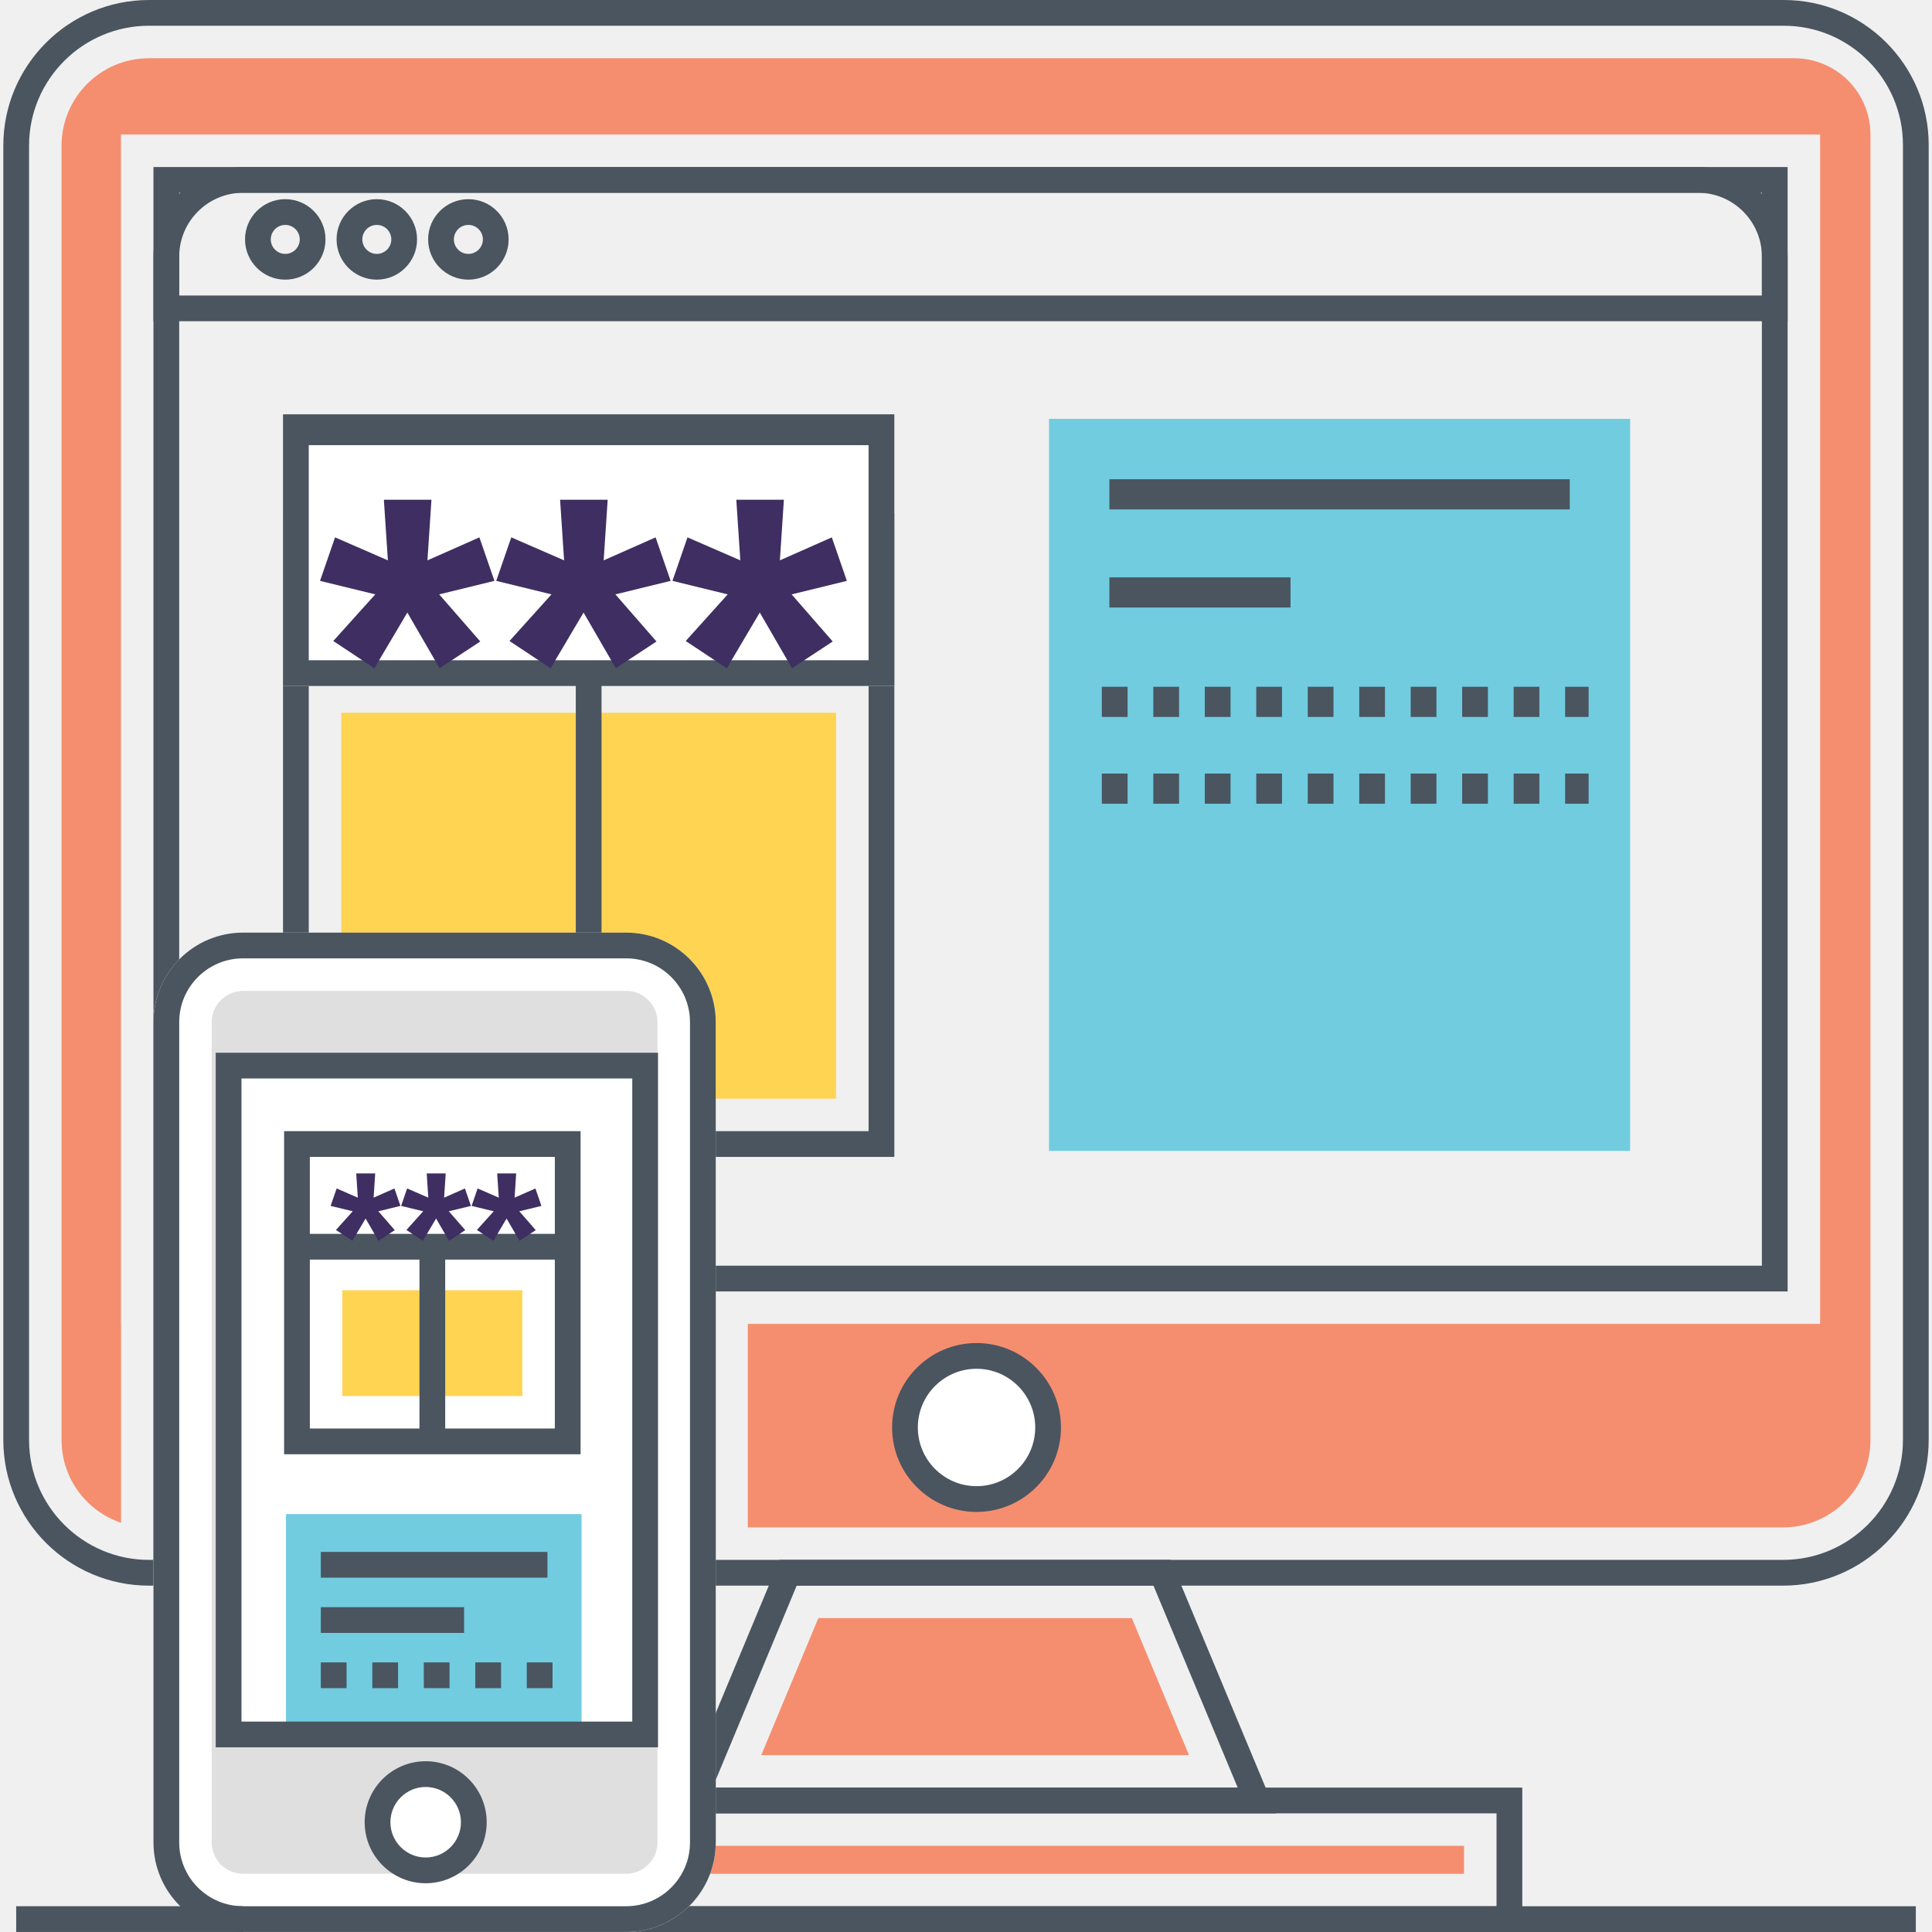
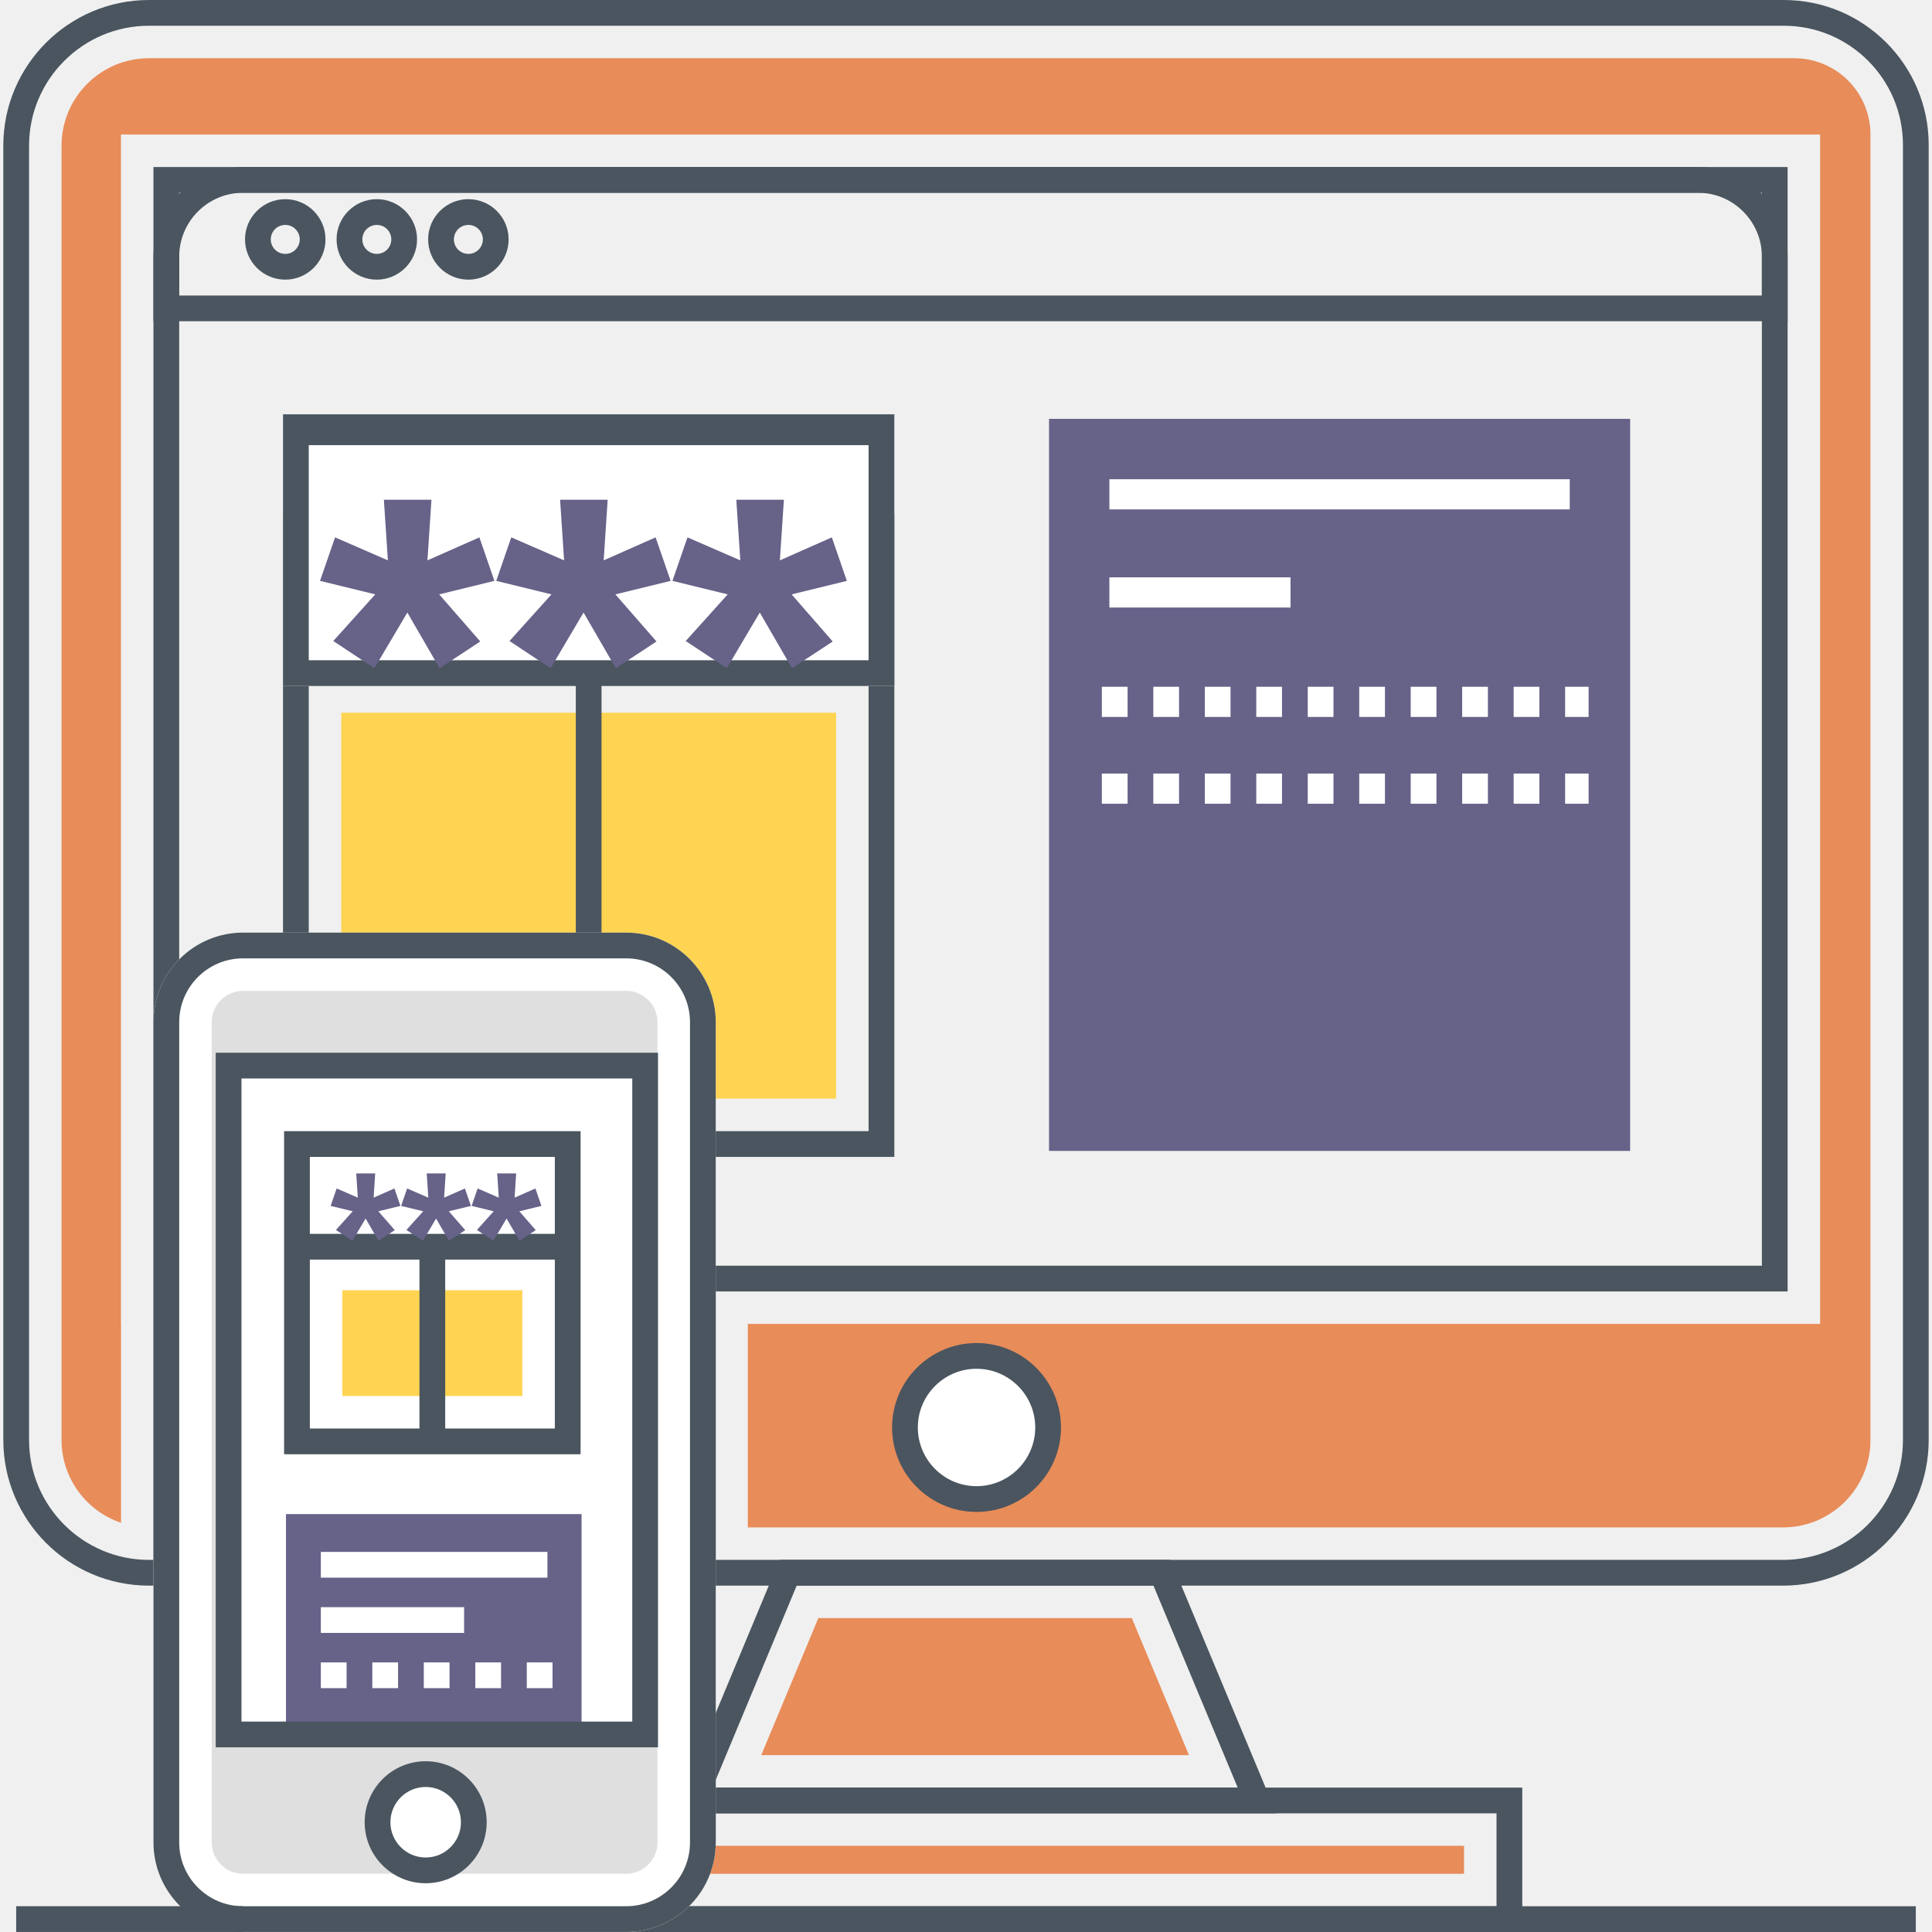
<svg xmlns="http://www.w3.org/2000/svg" width="512px" height="512px" viewBox="0 0 512 512" version="1.1">
  <g id="Page-1" stroke="none" stroke-width="1" fill="none" fill-rule="evenodd">
-     <g id="User-Experience" transform="translate(-174, -312)">
-       <g id="Branded-login" transform="translate(174, 312)">
-         <g id="blue-sidee" transform="translate(278, 111)" fill-rule="nonzero">
-           <polygon id="Path" fill="#71CCE0" points="3.62251895e-13 0 3.62251895e-13 134.593 0 194 154 194 154 0" />
-           <rect id="Rectangle" fill="#4A555F" x="16" y="16" width="122" height="8" />
-           <path d="M41.283,79 L48.104,79 L48.104,71 L41.283,71 L41.283,79 L41.283,79 Z M68.566,79 L75.387,79 L75.387,71 L68.566,71 L68.566,79 Z M136.774,71 L136.774,79 L143,79 L143,71 L136.774,71 Z M27.641,79 L34.462,79 L34.462,71 L27.641,71 L27.641,79 Z M14,79 L20.821,79 L20.821,71 L14,71 L14,79 Z M54.924,79 L61.745,79 L61.745,71 L54.924,71 L54.924,79 Z M109.491,79 L116.312,79 L116.312,71 L109.491,71 L109.491,79 Z M123.133,79 L129.954,79 L129.954,71 L123.133,71 L123.133,79 Z M82.207,79 L89.028,79 L89.028,71 L82.207,71 L82.207,79 Z M95.85,79 L102.671,79 L102.671,71 L95.85,71 L95.85,79 Z" id="Shape" fill="#4A555F" />
-           <path d="M54.924,102 L61.745,102 L61.745,94 L54.924,94 L54.924,102 Z M68.566,102 L75.387,102 L75.387,94 L68.566,94 L68.566,102 Z M27.641,102 L34.462,102 L34.462,94 L27.641,94 L27.641,102 Z M14,102 L20.821,102 L20.821,94 L14,94 L14,102 Z M41.283,102 L48.104,102 L48.104,94 L41.283,94 L41.283,102 L41.283,102 Z M82.207,102 L89.028,102 L89.028,94 L82.207,94 L82.207,102 Z M123.133,102 L129.954,102 L129.954,94 L123.133,94 L123.133,102 Z M136.774,94 L136.774,102 L143,102 L143,94 L136.774,94 Z M109.491,102 L116.312,102 L116.312,94 L109.491,94 L109.491,102 Z M95.85,102 L102.671,102 L102.671,94 L95.85,94 L95.85,102 Z" id="Shape" fill="#4A555F" />
-           <rect id="Rectangle" fill="#4A555F" x="16" y="42" width="48" height="8" />
+     <g id="t-branded-login">
+       <g id="blue-sidee" transform="translate(278, 111)" fill-rule="nonzero">
+         <polygon id="Path" fill="#666288" points="3.62251895e-13 0 3.62251895e-13 134.593 0 194 154 194 154 0" />
+         <rect id="Rectangle" fill="#FFFFFF" x="16" y="16" width="122" height="8" />
+         <path d="M41.283,79 L48.104,79 L48.104,71 L41.283,71 L41.283,79 L41.283,79 Z M68.566,79 L75.387,79 L75.387,71 L68.566,71 L68.566,79 Z M136.774,71 L136.774,79 L143,79 L143,71 L136.774,71 Z M27.641,79 L34.462,79 L34.462,71 L27.641,71 L27.641,79 Z M14,79 L20.821,79 L20.821,71 L14,71 L14,79 Z M54.924,79 L61.745,79 L61.745,71 L54.924,71 L54.924,79 Z M109.491,79 L116.312,79 L116.312,71 L109.491,71 L109.491,79 Z M123.133,79 L129.954,79 L129.954,71 L123.133,71 L123.133,79 Z M82.207,79 L89.028,79 L89.028,71 L82.207,71 L82.207,79 Z M95.85,79 L102.671,79 L102.671,71 L95.85,71 L95.85,79 Z" id="Shape" fill="#FFFFFF" />
+         <path d="M54.924,102 L61.745,102 L61.745,94 L54.924,94 L54.924,102 Z M68.566,102 L75.387,102 L75.387,94 L68.566,94 L68.566,102 Z M27.641,102 L34.462,102 L34.462,94 L27.641,94 L27.641,102 Z M14,102 L20.821,102 L20.821,94 L14,94 L14,102 Z M41.283,102 L48.104,102 L48.104,94 L41.283,94 L41.283,102 L41.283,102 Z M82.207,102 L89.028,102 L89.028,94 L82.207,94 L82.207,102 Z M123.133,102 L129.954,102 L129.954,94 L123.133,94 L123.133,102 Z M136.774,94 L136.774,102 L143,102 L143,94 L136.774,94 Z M109.491,102 L116.312,102 L116.312,94 L109.491,94 L109.491,102 Z M95.85,102 L102.671,102 L102.671,94 L95.85,94 L95.85,102 Z" id="Shape" fill="#FFFFFF" />
+         <rect id="Rectangle" fill="#FFFFFF" x="16" y="42" width="48" height="8" />
+       </g>
+       <g id="yellow-logo-side" transform="translate(75, 106)">
+         <path d="M0,30 L0,200.592 L162.007,200.592 L162.007,30 L0,30 Z M155.184,193.77 L6.822,193.77 L6.822,36.823 L155.184,36.823 L155.184,193.77 L155.184,193.77 Z" id="Shape" fill="#4A555F" fill-rule="nonzero" />
+         <rect id="Rectangle" fill="#FFD452" fill-rule="nonzero" x="15.431" y="82.883" width="131.144" height="102.278" />
+         <polygon id="Path" fill="#FFFFFF" fill-rule="nonzero" points="0 3.796 0 75.796 162.007 75.796 162.007 3.796" />
+         <path d="M0,3.796 L0,75.796 L162.007,75.796 L162.007,3.796 L0,3.796 Z M155.184,68.973 L6.822,68.973 L6.822,11.973 L155.184,11.973 L155.184,68.973 L155.184,68.973 Z" id="Shape" fill="#4A555F" fill-rule="nonzero" />
+         <rect id="Rectangle" fill="#4A555F" fill-rule="nonzero" x="77.59" y="72.385" width="6.823" height="124.796" />
+         <g id="***" transform="translate(9, 0)" fill="#666288" font-family="Arial-BoldMT, Arial" font-size="120" font-weight="bold">
+           <g id="Group">
+             <text id="***">
+               <tspan x="0.451" y="109">***</tspan>
+             </text>
+           </g>
        </g>
-         <g id="yellow-logo-side" transform="translate(75, 106)">
-           <path d="M0,30 L0,200.592 L162.007,200.592 L162.007,30 L0,30 Z M155.184,193.77 L6.822,193.77 L6.822,36.823 L155.184,36.823 L155.184,193.77 L155.184,193.77 Z" id="Shape" fill="#4A555F" fill-rule="nonzero" />
-           <rect id="Rectangle" fill="#FFD452" fill-rule="nonzero" x="15.431" y="82.883" width="131.144" height="102.278" />
-           <polygon id="Path" fill="#FFFFFF" points="0 3.796 0 75.796 162.007 75.796 162.007 3.796" />
-           <path d="M0,3.796 L0,75.796 L162.007,75.796 L162.007,3.796 L0,3.796 Z M155.184,68.973 L6.822,68.973 L6.822,11.973 L155.184,11.973 L155.184,68.973 L155.184,68.973 Z" id="Shape" fill="#4A555F" fill-rule="nonzero" />
-           <rect id="Rectangle" fill="#4A555F" fill-rule="nonzero" x="77.59" y="72.385" width="6.823" height="124.796" />
-           <text id="***" fill="#3F2E61" font-family="Arial-BoldMT, Arial" font-size="120" font-weight="bold">
-             <tspan x="9.451" y="109">***</tspan>
+       </g>
+       <path d="M472.732,0 L39.486,0 C18.196,0 0.877,17.319 0.877,38.608 L0.877,381.603 C0.877,402.891 18.196,420.211 39.486,420.211 L47.488,420.211 L47.488,51.083 L466.915,51.083 L466.915,335.423 L182.846,335.423 L182.846,420.211 L472.514,420.211 C493.804,420.211 511.123,402.892 511.123,381.603 L511.123,38.392 C511.123,17.222 493.902,0 472.732,0 Z M504.3,381.603 C504.3,399.13 490.042,413.388 472.514,413.388 L189.668,413.388 L189.668,342.245 L473.738,342.245 L473.738,44.26 L40.665,44.26 L40.665,413.388 L39.486,413.388 C21.958,413.388 7.7,399.13 7.7,381.603 L7.7,38.608 C7.7,21.081 21.958,6.823 39.486,6.823 L472.732,6.823 C490.14,6.823 504.3,20.985 504.3,38.392 L504.3,381.603 Z" id="Shape" fill="#4A555F" fill-rule="nonzero" />
+       <path d="M489.776,21.346 C486.122,17.693 481.049,15.432 475.472,15.432 L39.486,15.432 C26.696,15.432 16.31,25.818 16.31,38.608 L16.31,381.603 C16.31,391.797 22.921,400.476 32.081,403.554 L32.081,350.855 L32.057,350.855 L32.057,35.651 L482.348,35.651 L482.348,350.854 L198.182,350.854 L198.182,404.779 L472.515,404.779 C485.329,404.779 495.691,394.392 495.691,381.603 L495.691,35.651 C495.691,30.074 493.431,25.025 489.776,21.346 Z" id="Path" fill="#E88C59" fill-rule="nonzero" />
+       <path d="M310.228,413.388 L206.581,413.388 L182.846,470.354 L182.846,480.554 L338.243,480.554 L310.228,413.388 Z M189.668,471.719 L211.129,420.211 L305.679,420.211 L328.004,473.732 L189.668,473.732 L189.668,471.719 Z" id="Shape" fill="#4A555F" fill-rule="nonzero" />
+       <polygon id="Path" fill="#E88C59" fill-rule="nonzero" points="299.95 428.811 216.877 428.811 201.738 465.128 315.091 465.128" />
+       <path d="M182.846,473.732 L182.846,488.274 C182.846,488.486 182.85,488.681 182.826,489.01 C182.726,491.202 182.237,493.267 181.365,495.175 C178.646,501.251 172.592,505.178 165.943,505.178 L165.943,512.001 L403.42,512.001 L403.42,473.733 L182.846,473.733 L182.846,473.732 Z M396.596,505.177 L182.583,505.177 C184.648,503.146 186.356,500.722 187.578,497.988 C188.807,495.307 189.501,492.391 189.633,489.451 C189.664,489.069 189.668,488.687 189.668,488.273 L189.668,480.554 L396.596,480.554 L396.596,505.177 Z" id="Shape" fill="#4A555F" fill-rule="nonzero" />
+       <path d="M186.233,489.163 C186.113,491.808 185.512,494.308 184.478,496.567 L387.986,496.567 L387.986,489.163 L186.233,489.163 Z" id="Path" fill="#E88C59" fill-rule="nonzero" />
+       <rect id="Rectangle" fill="#4A555F" fill-rule="nonzero" x="165.942" y="505.177" width="341.77" height="6.823" />
+       <circle id="Oval" fill="#FFFFFF" fill-rule="nonzero" cx="258.792" cy="378.296" r="18.968" />
+       <path d="M258.793,355.916 C246.453,355.916 236.413,365.955 236.413,378.295 C236.413,390.635 246.454,400.675 258.793,400.675 C271.132,400.675 281.171,390.635 281.171,378.295 C281.171,365.955 271.132,355.916 258.793,355.916 Z M258.793,393.852 C250.213,393.852 243.235,386.873 243.235,378.295 C243.235,369.717 250.213,362.738 258.793,362.738 C267.37,362.738 274.348,369.717 274.348,378.295 C274.348,386.874 267.37,393.852 258.793,393.852 Z" id="Shape" fill="#4A555F" fill-rule="nonzero" />
+       <path d="M449.992,44.262 L64.418,44.262 C51.323,44.262 40.669,54.916 40.669,68.011 L40.669,85.134 L473.74,85.134 L473.74,68.011 C473.74,54.916 463.086,44.262 449.992,44.262 Z M466.918,78.311 L47.492,78.311 L47.492,68.011 C47.492,58.678 55.086,51.085 64.418,51.085 L449.992,51.085 C459.325,51.085 466.918,58.678 466.918,68.011 L466.918,78.311 L466.918,78.311 Z" id="Shape" fill="#4A555F" fill-rule="nonzero" />
+       <path d="M75.599,52.782 C69.718,52.782 64.934,57.565 64.934,63.445 C64.934,69.325 69.718,74.109 75.599,74.109 C81.477,74.109 86.262,69.325 86.262,63.445 C86.262,57.565 81.477,52.782 75.599,52.782 Z M75.599,67.286 C73.48,67.286 71.757,65.563 71.757,63.445 C71.757,61.327 73.48,59.604 75.599,59.604 C77.715,59.604 79.439,61.327 79.439,63.445 C79.438,65.563 77.715,67.286 75.599,67.286 Z" id="Shape" fill="#4A555F" fill-rule="nonzero" />
+       <path d="M99.86,52.782 C93.981,52.782 89.197,57.565 89.197,63.445 C89.197,69.325 93.981,74.109 99.86,74.109 C105.741,74.109 110.525,69.325 110.525,63.445 C110.525,57.565 105.741,52.782 99.86,52.782 Z M99.86,67.286 C97.743,67.286 96.02,65.563 96.02,63.445 C96.02,61.327 97.743,59.604 99.86,59.604 C101.979,59.604 103.702,61.327 103.702,63.445 C103.702,65.563 101.979,67.286 99.86,67.286 Z" id="Shape" fill="#4A555F" fill-rule="nonzero" />
+       <path d="M124.124,52.782 C118.245,52.782 113.461,57.565 113.461,63.445 C113.461,69.325 118.245,74.109 124.124,74.109 C130.005,74.109 134.789,69.325 134.789,63.445 C134.789,57.565 130.005,52.782 124.124,52.782 Z M124.124,67.286 C122.007,67.286 120.284,65.563 120.284,63.445 C120.284,61.327 122.008,59.604 124.124,59.604 C126.243,59.604 127.966,61.327 127.966,63.445 C127.966,65.563 126.243,67.286 124.124,67.286 Z" id="Shape" fill="#4A555F" fill-rule="nonzero" />
+       <path d="M165.951,247.153 L64.396,247.153 C51.313,247.153 40.669,257.797 40.669,270.88 L40.669,488.265 C40.669,501.348 51.312,511.992 64.396,511.992 L165.951,511.992 C179.034,511.992 189.678,501.348 189.678,488.265 L189.678,270.879 C189.678,257.796 179.034,247.153 165.951,247.153 Z" id="Path" fill="#FFFFFF" fill-rule="nonzero" />
+       <path d="M165.951,247.153 L64.396,247.153 C51.313,247.153 40.669,257.797 40.669,270.88 L40.669,488.265 C40.669,501.348 51.312,511.992 64.396,511.992 L165.951,511.992 C179.034,511.992 189.678,501.348 189.678,488.265 L189.678,270.879 C189.678,257.796 179.034,247.153 165.951,247.153 Z M182.855,488.265 C182.855,497.586 175.271,505.169 165.95,505.169 L64.396,505.169 C55.075,505.169 47.492,497.586 47.492,488.265 L47.492,270.879 C47.492,261.558 55.075,253.975 64.396,253.975 L165.951,253.975 C175.272,253.975 182.855,261.558 182.855,270.879 L182.855,488.265 L182.855,488.265 Z" id="Shape" fill="#4A555F" fill-rule="nonzero" />
+       <path d="M165.944,262.597 L64.395,262.597 C59.827,262.597 56.101,266.299 56.101,270.89 L56.101,488.271 C56.101,492.839 59.828,496.564 64.395,496.564 L165.945,496.564 C170.512,496.564 174.239,492.838 174.239,488.271 L174.239,270.891 C174.239,266.299 170.512,262.597 165.944,262.597 Z M112.813,495.675 C105.769,495.675 100.047,489.953 100.047,482.909 C100.047,475.866 105.769,470.144 112.813,470.144 C119.857,470.144 125.554,475.866 125.554,482.909 C125.555,489.954 119.857,495.675 112.813,495.675 Z M170.969,459.638 L60.572,459.638 L60.572,282.406 L170.969,282.406 L170.969,459.638 Z" id="Shape" fill="#DFDFDF" fill-rule="nonzero" />
+       <rect id="Rectangle" fill="#4A555F" fill-rule="nonzero" x="4.289" y="505.169" width="60.107" height="6.823" />
+       <path d="M112.808,466.744 C103.893,466.744 96.641,473.997 96.641,482.911 C96.641,491.825 103.892,499.078 112.808,499.078 C121.723,499.078 128.976,491.825 128.976,482.911 C128.976,473.997 121.723,466.744 112.808,466.744 Z M112.808,492.256 C107.655,492.256 103.464,488.064 103.464,482.911 C103.464,477.758 107.655,473.566 112.808,473.566 C117.96,473.566 122.154,477.758 122.154,482.911 C122.154,488.064 117.96,492.256 112.808,492.256 Z" id="Shape" fill="#4A555F" fill-rule="nonzero" />
+       <path d="M75.288,299.77 L75.288,385.392 L153.86,385.392 L153.86,299.77 L75.288,299.77 Z M147.037,378.57 L82.11,378.57 L82.11,306.592 L147.037,306.592 L147.037,378.57 Z" id="Shape" fill="#4A555F" fill-rule="nonzero" />
+       <rect id="Rectangle" fill="#FFD452" fill-rule="nonzero" x="90.719" y="341.928" width="47.707" height="28.033" />
+       <rect id="Rectangle" fill="#4A555F" fill-rule="nonzero" x="78.699" y="326.985" width="71.75" height="6.823" />
+       <rect id="Rectangle" fill="#4A555F" fill-rule="nonzero" x="111.162" y="330.397" width="6.823" height="51.584" />
+       <rect id="Rectangle" fill="#666288" fill-rule="nonzero" x="75.79" y="401.25" width="78.329" height="58.398" />
+       <path d="M57.169,278.985 L57.169,463.059 L174.379,463.059 L174.379,278.985 L57.169,278.985 Z M167.557,456.237 L63.992,456.237 L63.992,285.808 L167.557,285.808 L167.557,456.237 Z" id="Shape" fill="#4A555F" fill-rule="nonzero" />
+       <g id="***" transform="translate(87, 301)" fill="#666288" font-family="Arial-BoldMT, Arial" font-size="48" font-weight="bold">
+         <g id="Group">
+           <text id="***">
+             <tspan x="0.48" y="43">***</tspan>
          </text>
        </g>
-         <path d="M472.732,0 L39.486,0 C18.196,0 0.877,17.319 0.877,38.608 L0.877,381.603 C0.877,402.891 18.196,420.211 39.486,420.211 L47.488,420.211 L47.488,51.083 L466.915,51.083 L466.915,335.423 L182.846,335.423 L182.846,420.211 L472.514,420.211 C493.804,420.211 511.123,402.892 511.123,381.603 L511.123,38.392 C511.123,17.222 493.902,0 472.732,0 Z M504.3,381.603 C504.3,399.13 490.042,413.388 472.514,413.388 L189.668,413.388 L189.668,342.245 L473.738,342.245 L473.738,44.26 L40.665,44.26 L40.665,413.388 L39.486,413.388 C21.958,413.388 7.7,399.13 7.7,381.603 L7.7,38.608 C7.7,21.081 21.958,6.823 39.486,6.823 L472.732,6.823 C490.14,6.823 504.3,20.985 504.3,38.392 L504.3,381.603 Z" id="Shape" fill="#4A555F" fill-rule="nonzero" />
-         <path d="M489.776,21.346 C486.122,17.693 481.049,15.432 475.472,15.432 L39.486,15.432 C26.696,15.432 16.31,25.818 16.31,38.608 L16.31,381.603 C16.31,391.797 22.921,400.476 32.081,403.554 L32.081,350.855 L32.057,350.855 L32.057,35.651 L482.348,35.651 L482.348,350.854 L198.182,350.854 L198.182,404.779 L472.515,404.779 C485.329,404.779 495.691,394.392 495.691,381.603 L495.691,35.651 C495.691,30.074 493.431,25.025 489.776,21.346 Z" id="Path" fill="#F58E6F" fill-rule="nonzero" />
-         <path d="M310.228,413.388 L206.581,413.388 L182.846,470.354 L182.846,480.554 L338.243,480.554 L310.228,413.388 Z M189.668,471.719 L211.129,420.211 L305.679,420.211 L328.004,473.732 L189.668,473.732 L189.668,471.719 Z" id="Shape" fill="#4A555F" fill-rule="nonzero" />
-         <polygon id="Path" fill="#F58E6F" fill-rule="nonzero" points="299.95 428.811 216.877 428.811 201.738 465.128 315.091 465.128" />
-         <path d="M182.846,473.732 L182.846,488.274 C182.846,488.486 182.85,488.681 182.826,489.01 C182.726,491.202 182.237,493.267 181.365,495.175 C178.646,501.251 172.592,505.178 165.943,505.178 L165.943,512.001 L403.42,512.001 L403.42,473.733 L182.846,473.733 L182.846,473.732 Z M396.596,505.177 L182.583,505.177 C184.648,503.146 186.356,500.722 187.578,497.988 C188.807,495.307 189.501,492.391 189.633,489.451 C189.664,489.069 189.668,488.687 189.668,488.273 L189.668,480.554 L396.596,480.554 L396.596,505.177 Z" id="Shape" fill="#4A555F" fill-rule="nonzero" />
-         <path d="M186.233,489.163 C186.113,491.808 185.512,494.308 184.478,496.567 L387.986,496.567 L387.986,489.163 L186.233,489.163 Z" id="Path" fill="#F58E6F" fill-rule="nonzero" />
-         <rect id="Rectangle" fill="#4A555F" fill-rule="nonzero" x="165.942" y="505.177" width="341.77" height="6.823" />
-         <circle id="Oval" fill="#FFFFFF" fill-rule="nonzero" cx="258.792" cy="378.296" r="18.968" />
-         <path d="M258.793,355.916 C246.453,355.916 236.413,365.955 236.413,378.295 C236.413,390.635 246.454,400.675 258.793,400.675 C271.132,400.675 281.171,390.635 281.171,378.295 C281.171,365.955 271.132,355.916 258.793,355.916 Z M258.793,393.852 C250.213,393.852 243.235,386.873 243.235,378.295 C243.235,369.717 250.213,362.738 258.793,362.738 C267.37,362.738 274.348,369.717 274.348,378.295 C274.348,386.874 267.37,393.852 258.793,393.852 Z" id="Shape" fill="#4A555F" fill-rule="nonzero" />
-         <path d="M449.992,44.262 L64.418,44.262 C51.323,44.262 40.669,54.916 40.669,68.011 L40.669,85.134 L473.74,85.134 L473.74,68.011 C473.74,54.916 463.086,44.262 449.992,44.262 Z M466.918,78.311 L47.492,78.311 L47.492,68.011 C47.492,58.678 55.086,51.085 64.418,51.085 L449.992,51.085 C459.325,51.085 466.918,58.678 466.918,68.011 L466.918,78.311 L466.918,78.311 Z" id="Shape" fill="#4A555F" fill-rule="nonzero" />
-         <path d="M75.599,52.782 C69.718,52.782 64.934,57.565 64.934,63.445 C64.934,69.325 69.718,74.109 75.599,74.109 C81.477,74.109 86.262,69.325 86.262,63.445 C86.262,57.565 81.477,52.782 75.599,52.782 Z M75.599,67.286 C73.48,67.286 71.757,65.563 71.757,63.445 C71.757,61.327 73.48,59.604 75.599,59.604 C77.715,59.604 79.439,61.327 79.439,63.445 C79.438,65.563 77.715,67.286 75.599,67.286 Z" id="Shape" fill="#4A555F" fill-rule="nonzero" />
-         <path d="M99.86,52.782 C93.981,52.782 89.197,57.565 89.197,63.445 C89.197,69.325 93.981,74.109 99.86,74.109 C105.741,74.109 110.525,69.325 110.525,63.445 C110.525,57.565 105.741,52.782 99.86,52.782 Z M99.86,67.286 C97.743,67.286 96.02,65.563 96.02,63.445 C96.02,61.327 97.743,59.604 99.86,59.604 C101.979,59.604 103.702,61.327 103.702,63.445 C103.702,65.563 101.979,67.286 99.86,67.286 Z" id="Shape" fill="#4A555F" fill-rule="nonzero" />
-         <path d="M124.124,52.782 C118.245,52.782 113.461,57.565 113.461,63.445 C113.461,69.325 118.245,74.109 124.124,74.109 C130.005,74.109 134.789,69.325 134.789,63.445 C134.789,57.565 130.005,52.782 124.124,52.782 Z M124.124,67.286 C122.007,67.286 120.284,65.563 120.284,63.445 C120.284,61.327 122.008,59.604 124.124,59.604 C126.243,59.604 127.966,61.327 127.966,63.445 C127.966,65.563 126.243,67.286 124.124,67.286 Z" id="Shape" fill="#4A555F" fill-rule="nonzero" />
-         <path d="M165.951,247.153 L64.396,247.153 C51.313,247.153 40.669,257.797 40.669,270.88 L40.669,488.265 C40.669,501.348 51.312,511.992 64.396,511.992 L165.951,511.992 C179.034,511.992 189.678,501.348 189.678,488.265 L189.678,270.879 C189.678,257.796 179.034,247.153 165.951,247.153 Z" id="Path" fill="#FFFFFF" fill-rule="nonzero" />
-         <path d="M165.951,247.153 L64.396,247.153 C51.313,247.153 40.669,257.797 40.669,270.88 L40.669,488.265 C40.669,501.348 51.312,511.992 64.396,511.992 L165.951,511.992 C179.034,511.992 189.678,501.348 189.678,488.265 L189.678,270.879 C189.678,257.796 179.034,247.153 165.951,247.153 Z M182.855,488.265 C182.855,497.586 175.271,505.169 165.95,505.169 L64.396,505.169 C55.075,505.169 47.492,497.586 47.492,488.265 L47.492,270.879 C47.492,261.558 55.075,253.975 64.396,253.975 L165.951,253.975 C175.272,253.975 182.855,261.558 182.855,270.879 L182.855,488.265 L182.855,488.265 Z" id="Shape" fill="#4A555F" fill-rule="nonzero" />
-         <path d="M165.944,262.597 L64.395,262.597 C59.827,262.597 56.101,266.299 56.101,270.89 L56.101,488.271 C56.101,492.839 59.828,496.564 64.395,496.564 L165.945,496.564 C170.512,496.564 174.239,492.838 174.239,488.271 L174.239,270.891 C174.239,266.299 170.512,262.597 165.944,262.597 Z M112.813,495.675 C105.769,495.675 100.047,489.953 100.047,482.909 C100.047,475.866 105.769,470.144 112.813,470.144 C119.857,470.144 125.554,475.866 125.554,482.909 C125.555,489.954 119.857,495.675 112.813,495.675 Z M170.969,459.638 L60.572,459.638 L60.572,282.406 L170.969,282.406 L170.969,459.638 Z" id="Shape" fill="#DFDFDF" fill-rule="nonzero" />
-         <rect id="Rectangle" fill="#4A555F" fill-rule="nonzero" x="4.289" y="505.169" width="60.107" height="6.823" />
-         <path d="M112.808,466.744 C103.893,466.744 96.641,473.997 96.641,482.911 C96.641,491.825 103.892,499.078 112.808,499.078 C121.723,499.078 128.976,491.825 128.976,482.911 C128.976,473.997 121.723,466.744 112.808,466.744 Z M112.808,492.256 C107.655,492.256 103.464,488.064 103.464,482.911 C103.464,477.758 107.655,473.566 112.808,473.566 C117.96,473.566 122.154,477.758 122.154,482.911 C122.154,488.064 117.96,492.256 112.808,492.256 Z" id="Shape" fill="#4A555F" fill-rule="nonzero" />
-         <path d="M75.288,299.77 L75.288,385.392 L153.86,385.392 L153.86,299.77 L75.288,299.77 Z M147.037,378.57 L82.11,378.57 L82.11,306.592 L147.037,306.592 L147.037,378.57 Z" id="Shape" fill="#4A555F" fill-rule="nonzero" />
-         <rect id="Rectangle" fill="#FFD452" fill-rule="nonzero" x="90.719" y="341.928" width="47.707" height="28.033" />
-         <rect id="Rectangle" fill="#4A555F" fill-rule="nonzero" x="78.699" y="326.985" width="71.75" height="6.823" />
-         <rect id="Rectangle" fill="#4A555F" fill-rule="nonzero" x="111.162" y="330.397" width="6.823" height="51.584" />
-         <rect id="Rectangle" fill="#71CCE0" fill-rule="nonzero" x="75.79" y="401.25" width="78.329" height="58.398" />
-         <path d="M57.169,278.985 L57.169,463.059 L174.379,463.059 L174.379,278.985 L57.169,278.985 Z M167.557,456.237 L63.992,456.237 L63.992,285.808 L167.557,285.808 L167.557,456.237 Z" id="Shape" fill="#4A555F" fill-rule="nonzero" />
-         <text id="***" fill="#3F2E61" font-family="Arial-BoldMT, Arial" font-size="48" font-weight="bold">
-           <tspan x="87.48" y="344">***</tspan>
-         </text>
-         <rect id="Rectangle" fill="#4A555F" fill-rule="nonzero" x="85.022" y="411.274" width="60.056" height="6.823" />
-         <rect id="Rectangle" fill="#4A555F" fill-rule="nonzero" x="85.022" y="425.916" width="37.969" height="6.823" />
-         <path d="M98.667,447.38 L105.49,447.38 L105.49,440.557 L98.667,440.557 L98.667,447.38 Z M112.313,447.38 L119.136,447.38 L119.136,440.557 L112.313,440.557 L112.313,447.38 L112.313,447.38 Z M85.022,447.38 L91.845,447.38 L91.845,440.557 L85.022,440.557 L85.022,447.38 L85.022,447.38 Z M139.604,440.557 L139.604,447.38 L146.427,447.38 L146.427,440.557 L139.604,440.557 Z M125.958,447.38 L132.781,447.38 L132.781,440.557 L125.958,440.557 L125.958,447.38 Z" id="Shape" fill="#4A555F" fill-rule="nonzero" />
      </g>
+       <rect id="Rectangle" fill="#FFFFFF" fill-rule="nonzero" x="85.022" y="411.274" width="60.056" height="6.823" />
+       <rect id="Rectangle" fill="#FFFFFF" fill-rule="nonzero" x="85.022" y="425.916" width="37.969" height="6.823" />
+       <path d="M98.667,447.38 L105.49,447.38 L105.49,440.557 L98.667,440.557 L98.667,447.38 Z M112.313,447.38 L119.136,447.38 L119.136,440.557 L112.313,440.557 L112.313,447.38 L112.313,447.38 Z M85.022,447.38 L91.845,447.38 L91.845,440.557 L85.022,440.557 L85.022,447.38 L85.022,447.38 Z M139.604,440.557 L139.604,447.38 L146.427,447.38 L146.427,440.557 L139.604,440.557 Z M125.958,447.38 L132.781,447.38 L132.781,440.557 L125.958,440.557 L125.958,447.38 Z" id="Shape" fill="#FFFFFF" fill-rule="nonzero" />
    </g>
  </g>
</svg>
